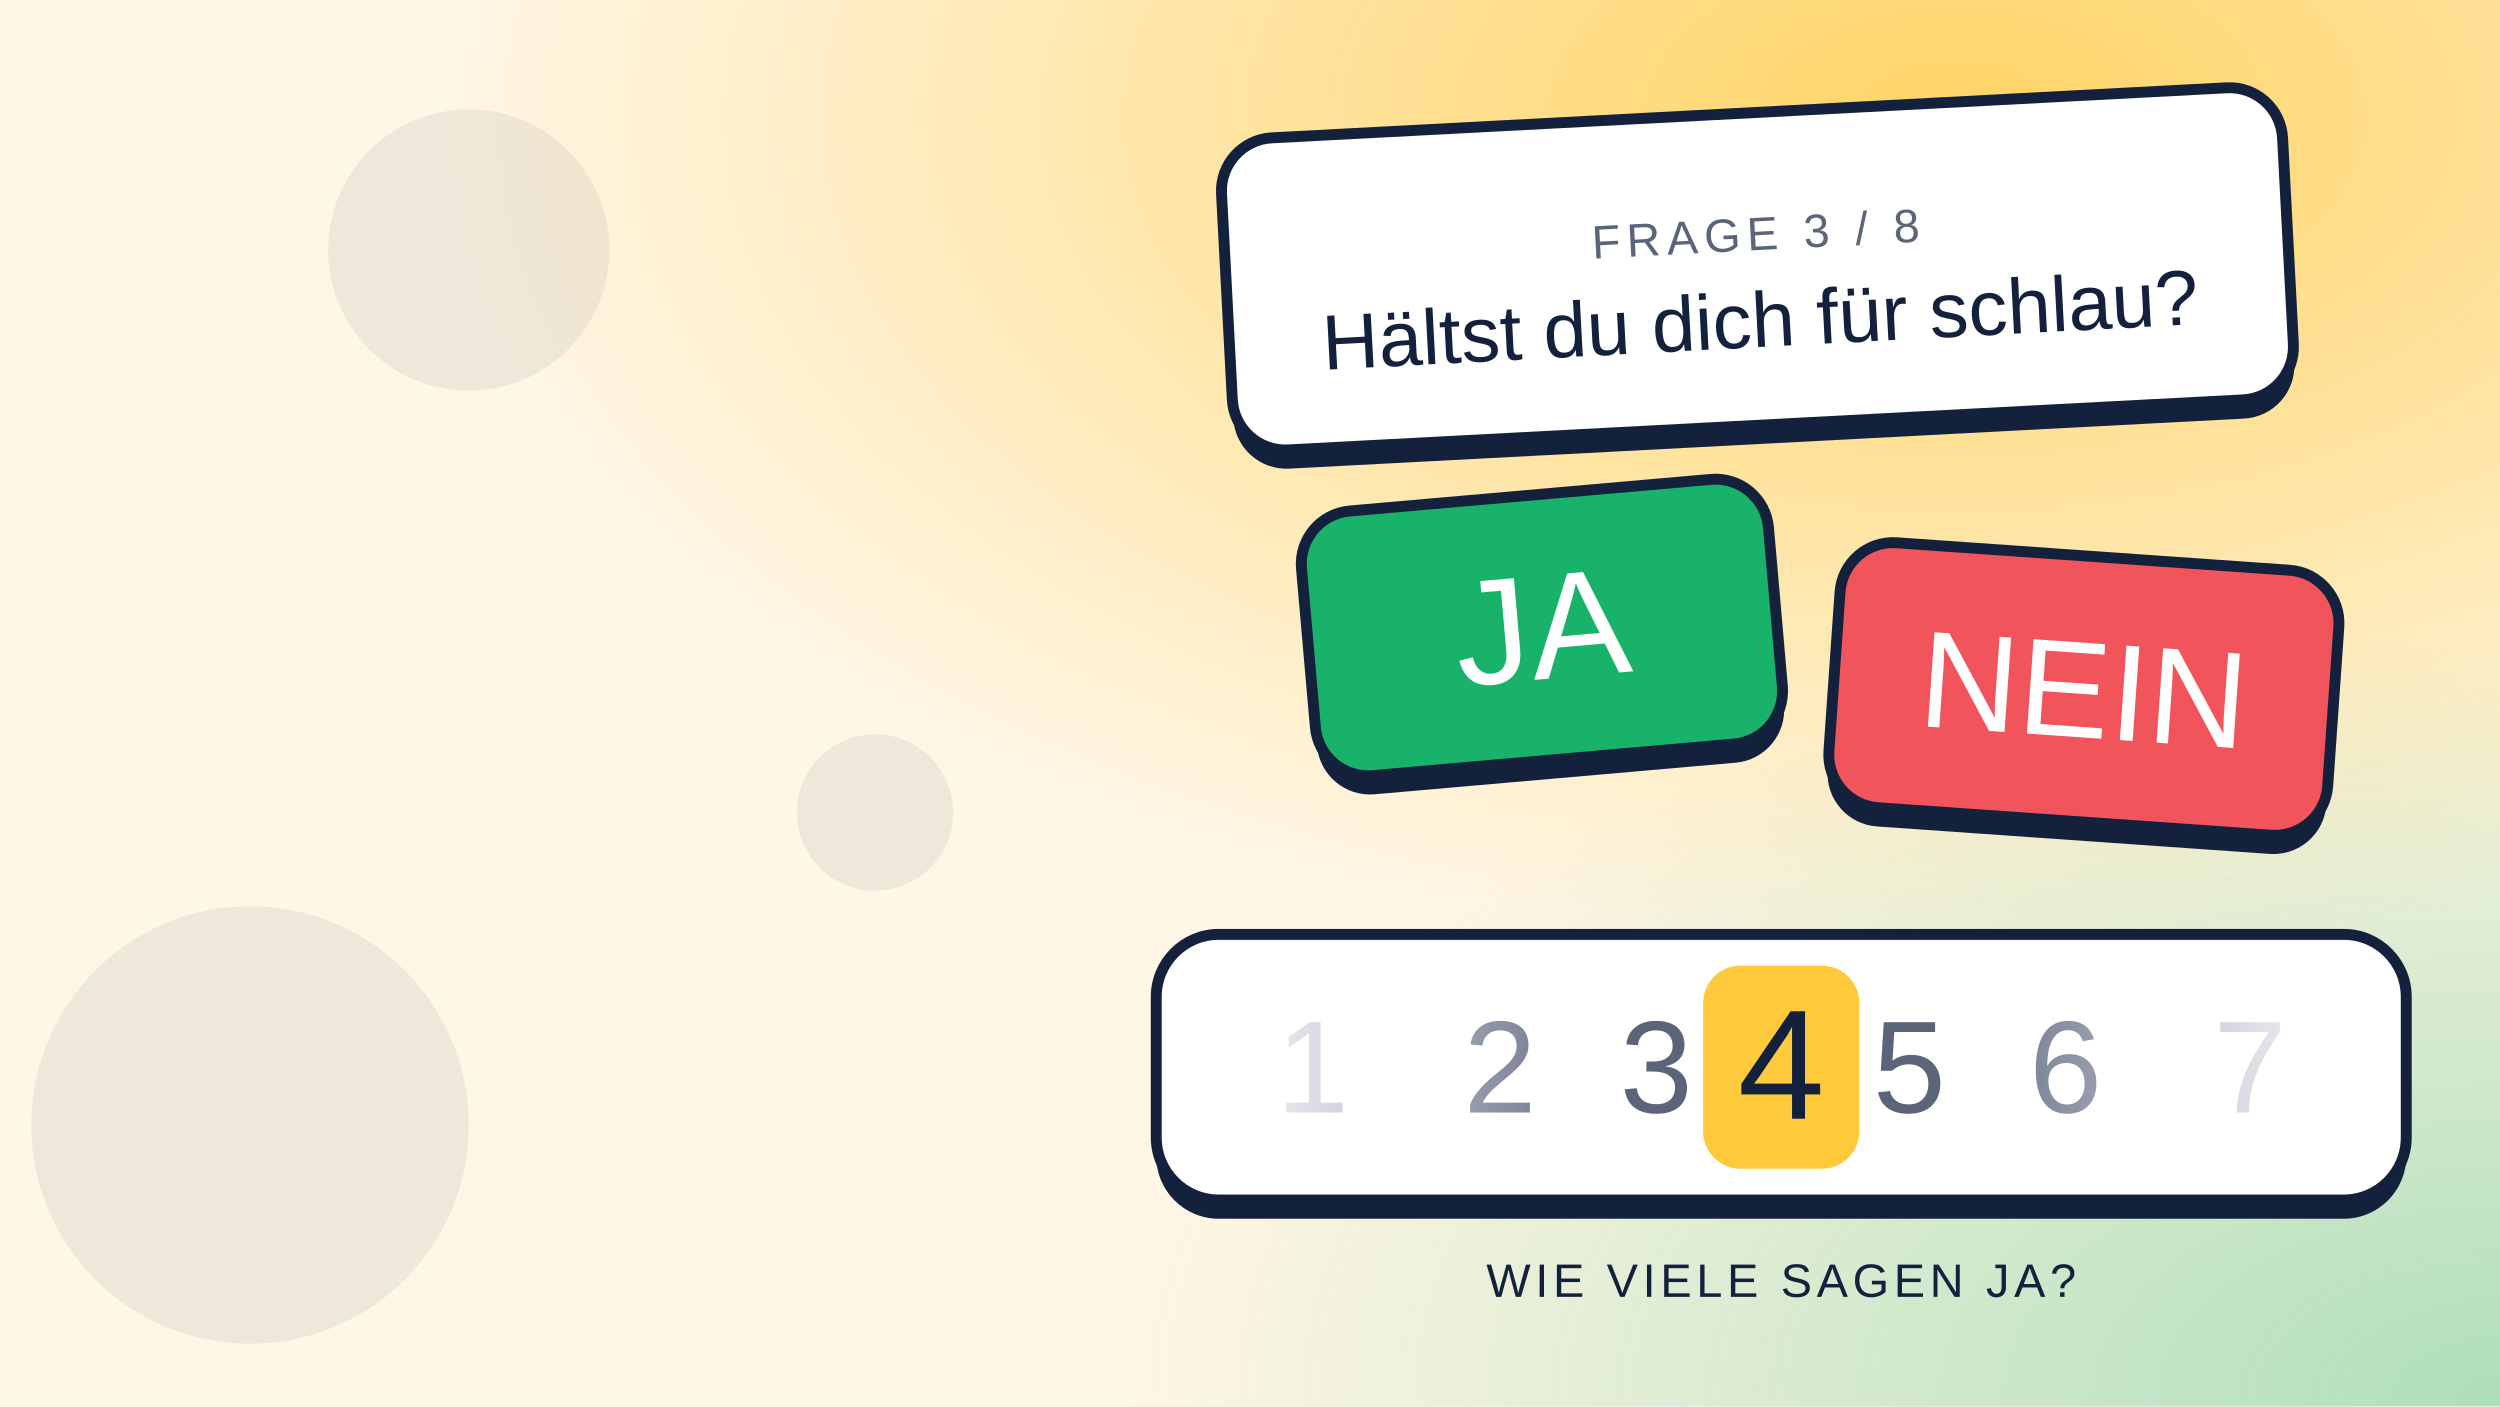
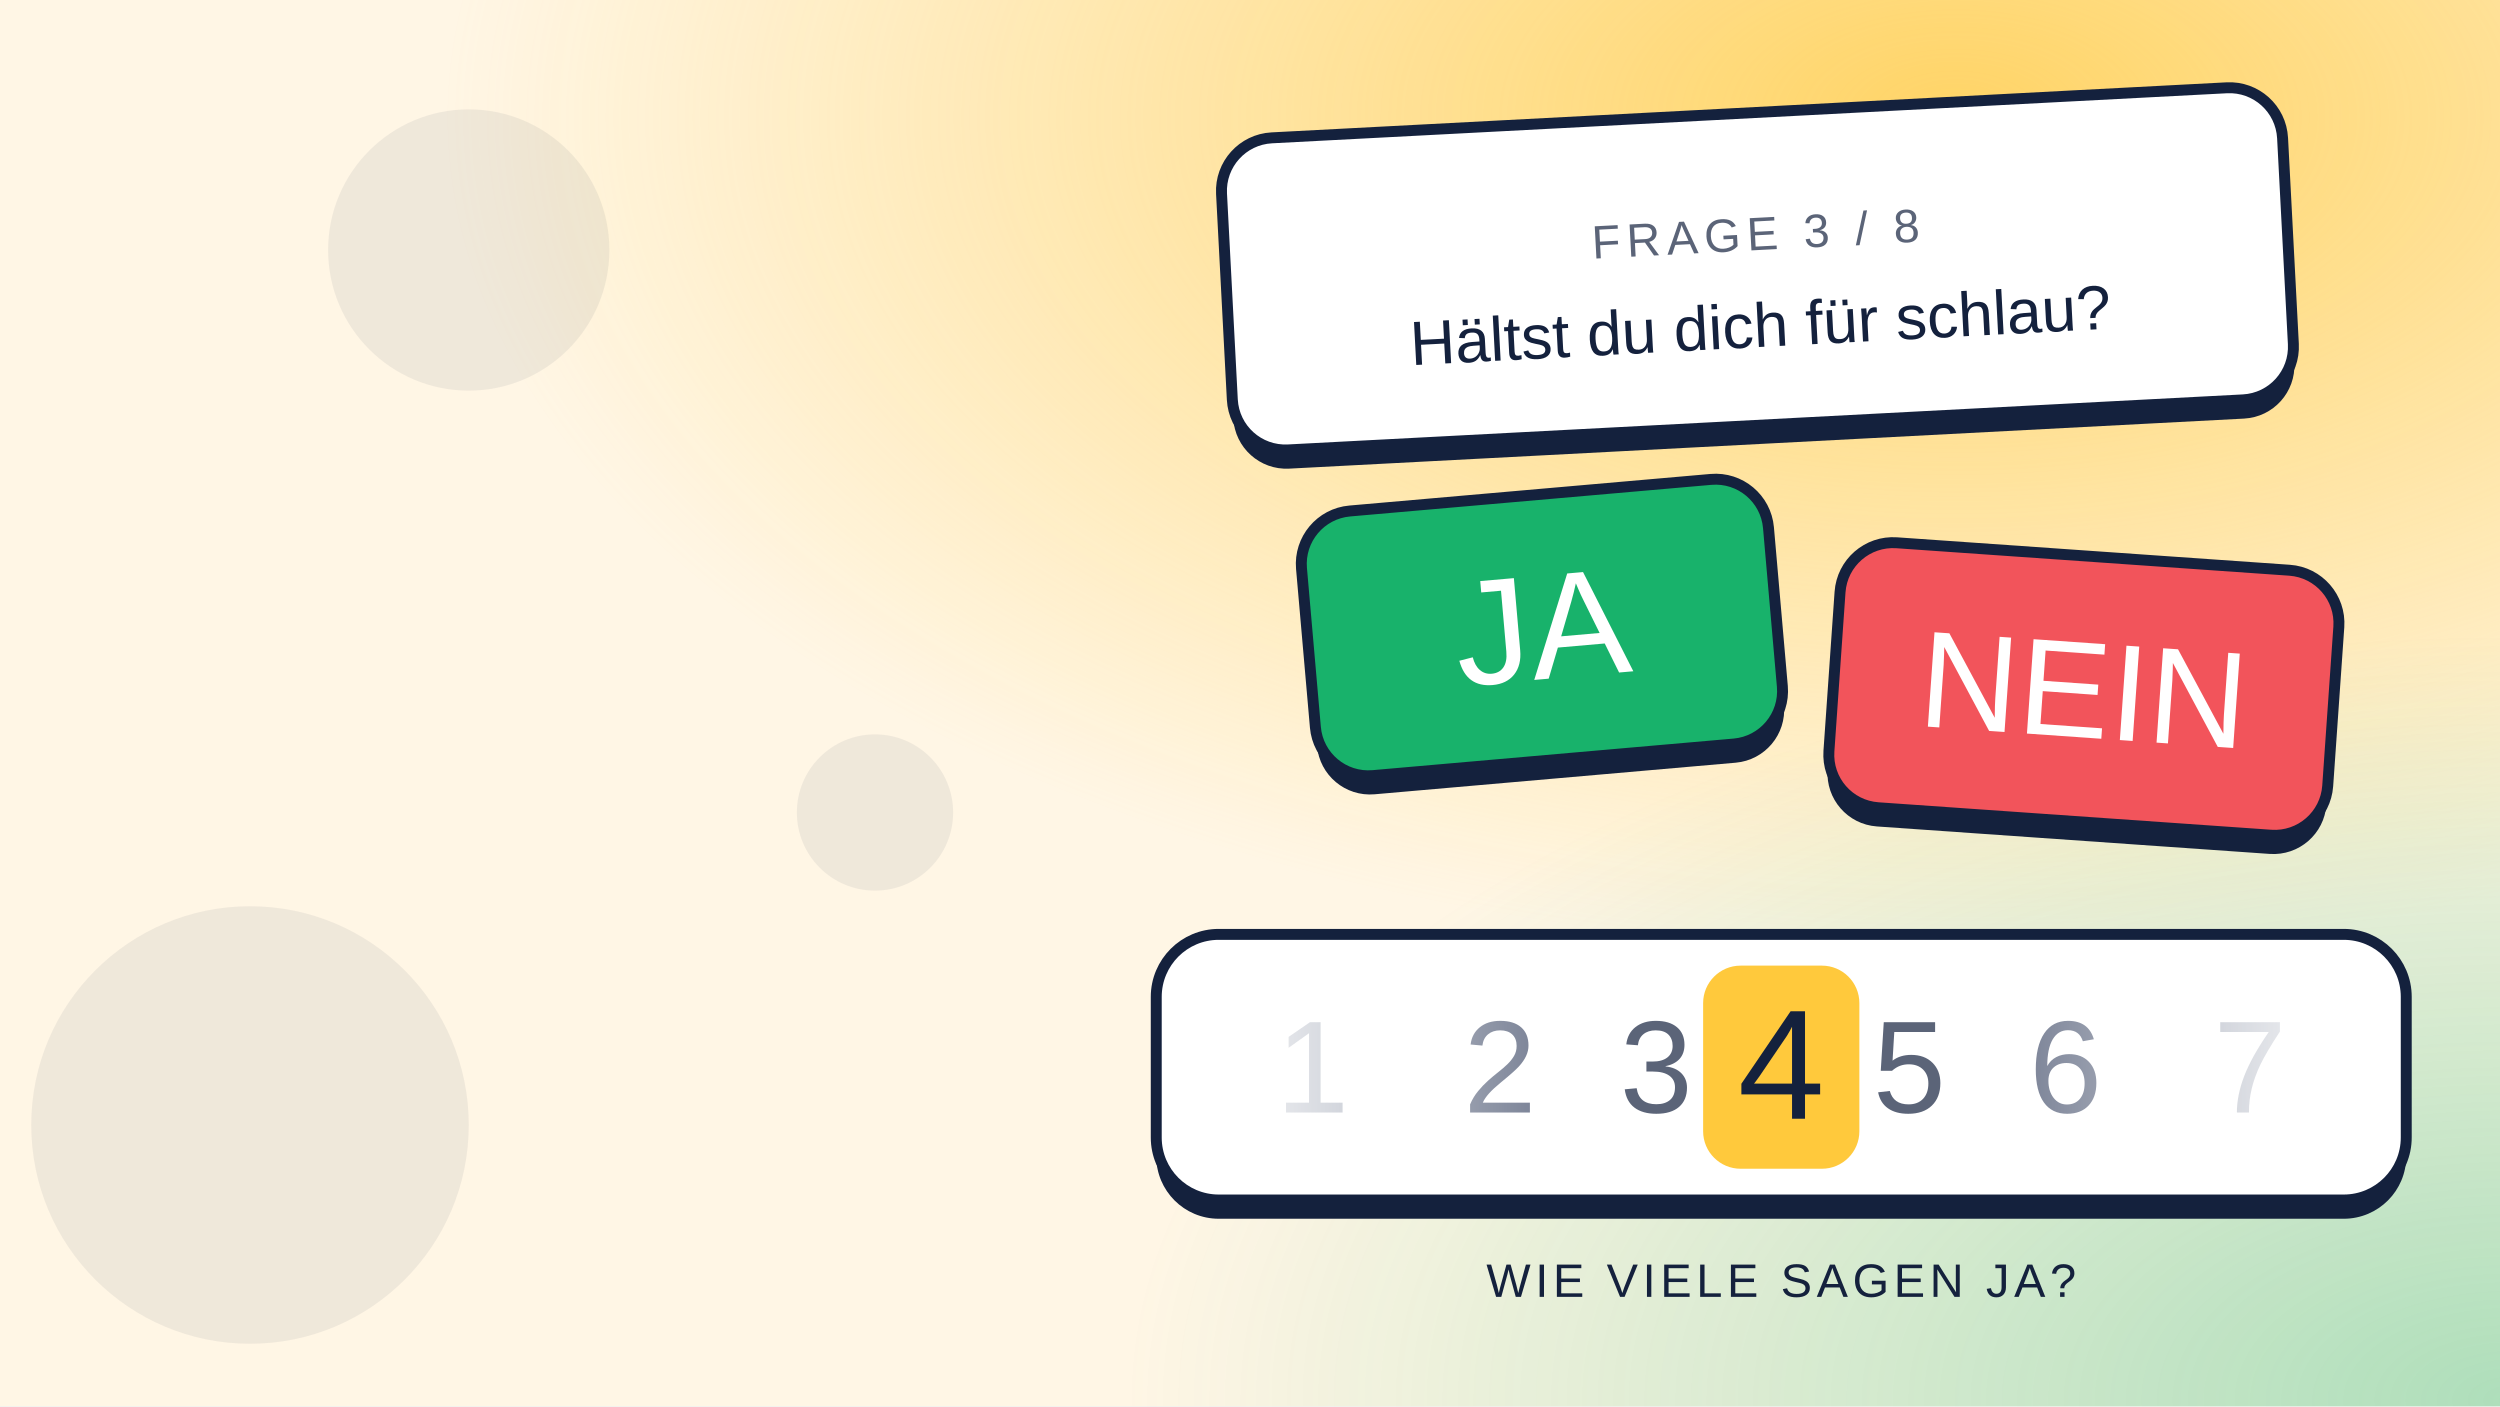
<svg xmlns="http://www.w3.org/2000/svg" viewBox="0 0 1600 900" font-family="'Arial Black', 'Helvetica Neue', Arial, sans-serif">
  <defs>
    <radialGradient id="sun" cx="78%" cy="8%" r="60%">
      <stop offset="0" stop-color="#FFC93C" stop-opacity=".75" />
      <stop offset="1" stop-color="#FFC93C" stop-opacity="0" />
    </radialGradient>
    <radialGradient id="grn" cx="100%" cy="100%" r="55%">
      <stop offset="0" stop-color="#18B26B" stop-opacity=".35" />
      <stop offset="1" stop-color="#18B26B" stop-opacity="0" />
    </radialGradient>
    <linearGradient id="fade" x1="0" x2="1">
      <stop offset="0" stop-color="#FFFFFF" stop-opacity="0" />
      <stop offset=".3" stop-color="#FFFFFF" />
      <stop offset=".7" stop-color="#FFFFFF" />
      <stop offset="1" stop-color="#FFFFFF" stop-opacity="0" />
    </linearGradient>
    <mask id="wm">
      <rect x="760" y="610" width="760" height="170" fill="url(#fade)" />
    </mask>
  </defs>
  <rect width="1600" height="900" fill="#FFF6E5" />
  <rect width="1600" height="900" fill="url(#sun)" />
  <rect width="1600" height="900" fill="url(#grn)" />
  <g fill="#14213D" opacity=".07">
    <circle cx="300" cy="160" r="90" />
    <circle cx="160" cy="720" r="140" />
    <circle cx="560" cy="520" r="50" />
  </g>
  <g transform="translate(780 90) rotate(-3)">
    <rect x="0" y="12" width="680" height="200" rx="34" fill="#14213D" />
    <rect width="680" height="200" rx="34" fill="#FFFFFF" stroke="#14213D" stroke-width="7" />
    <text x="340" y="88" font-size="30" fill="#5B6478" text-anchor="middle" letter-spacing="4">FRAGE 3 / 8</text>
-     <text x="340" y="150" font-size="50" fill="#14213D" text-anchor="middle">Hältst du dich für schlau?</text>
+     <text x="340" y="150" font-size="40" fill="#14213D" text-anchor="middle">Hältst du dich für schlau?</text>
  </g>
  <g transform="translate(830 330) rotate(-5)">
    <rect x="0" y="12" width="300" height="170" rx="34" fill="#14213D" />
    <rect width="300" height="170" rx="34" fill="#18B26B" stroke="#14213D" stroke-width="7" />
    <text x="150" y="118" font-size="96" fill="#FFFFFF" text-anchor="middle">JA</text>
  </g>
  <g transform="translate(1180 345) rotate(4)">
    <rect x="0" y="12" width="320" height="170" rx="34" fill="#14213D" />
    <rect width="320" height="170" rx="34" fill="#F2545B" stroke="#14213D" stroke-width="7" />
    <text x="160" y="116" font-size="88" fill="#FFFFFF" text-anchor="middle">NEIN</text>
  </g>
  <rect x="740" y="610" width="800" height="170" rx="40" fill="#14213D" />
  <rect x="740" y="598" width="800" height="170" rx="40" fill="#FFFFFF" stroke="#14213D" stroke-width="7" />
  <rect x="1090" y="618" width="100" height="130" rx="24" fill="#FFC93C" />
  <g mask="url(#wm)" font-size="84" text-anchor="middle">
    <text x="840" y="712" fill="#9AA1B1">1</text>
    <text x="960" y="712" fill="#7A8296">2</text>
    <text x="1060" y="712" fill="#5B6478">3</text>
    <text x="1140" y="716" fill="#14213D" font-size="100">4</text>
    <text x="1222" y="712" fill="#5B6478">5</text>
    <text x="1322" y="712" fill="#7A8296">6</text>
    <text x="1440" y="712" fill="#9AA1B1">7</text>
  </g>
  <text x="1140" y="830" font-size="30" fill="#14213D" text-anchor="middle" letter-spacing="3">WIE VIELE SAGEN JA?</text>
</svg>
